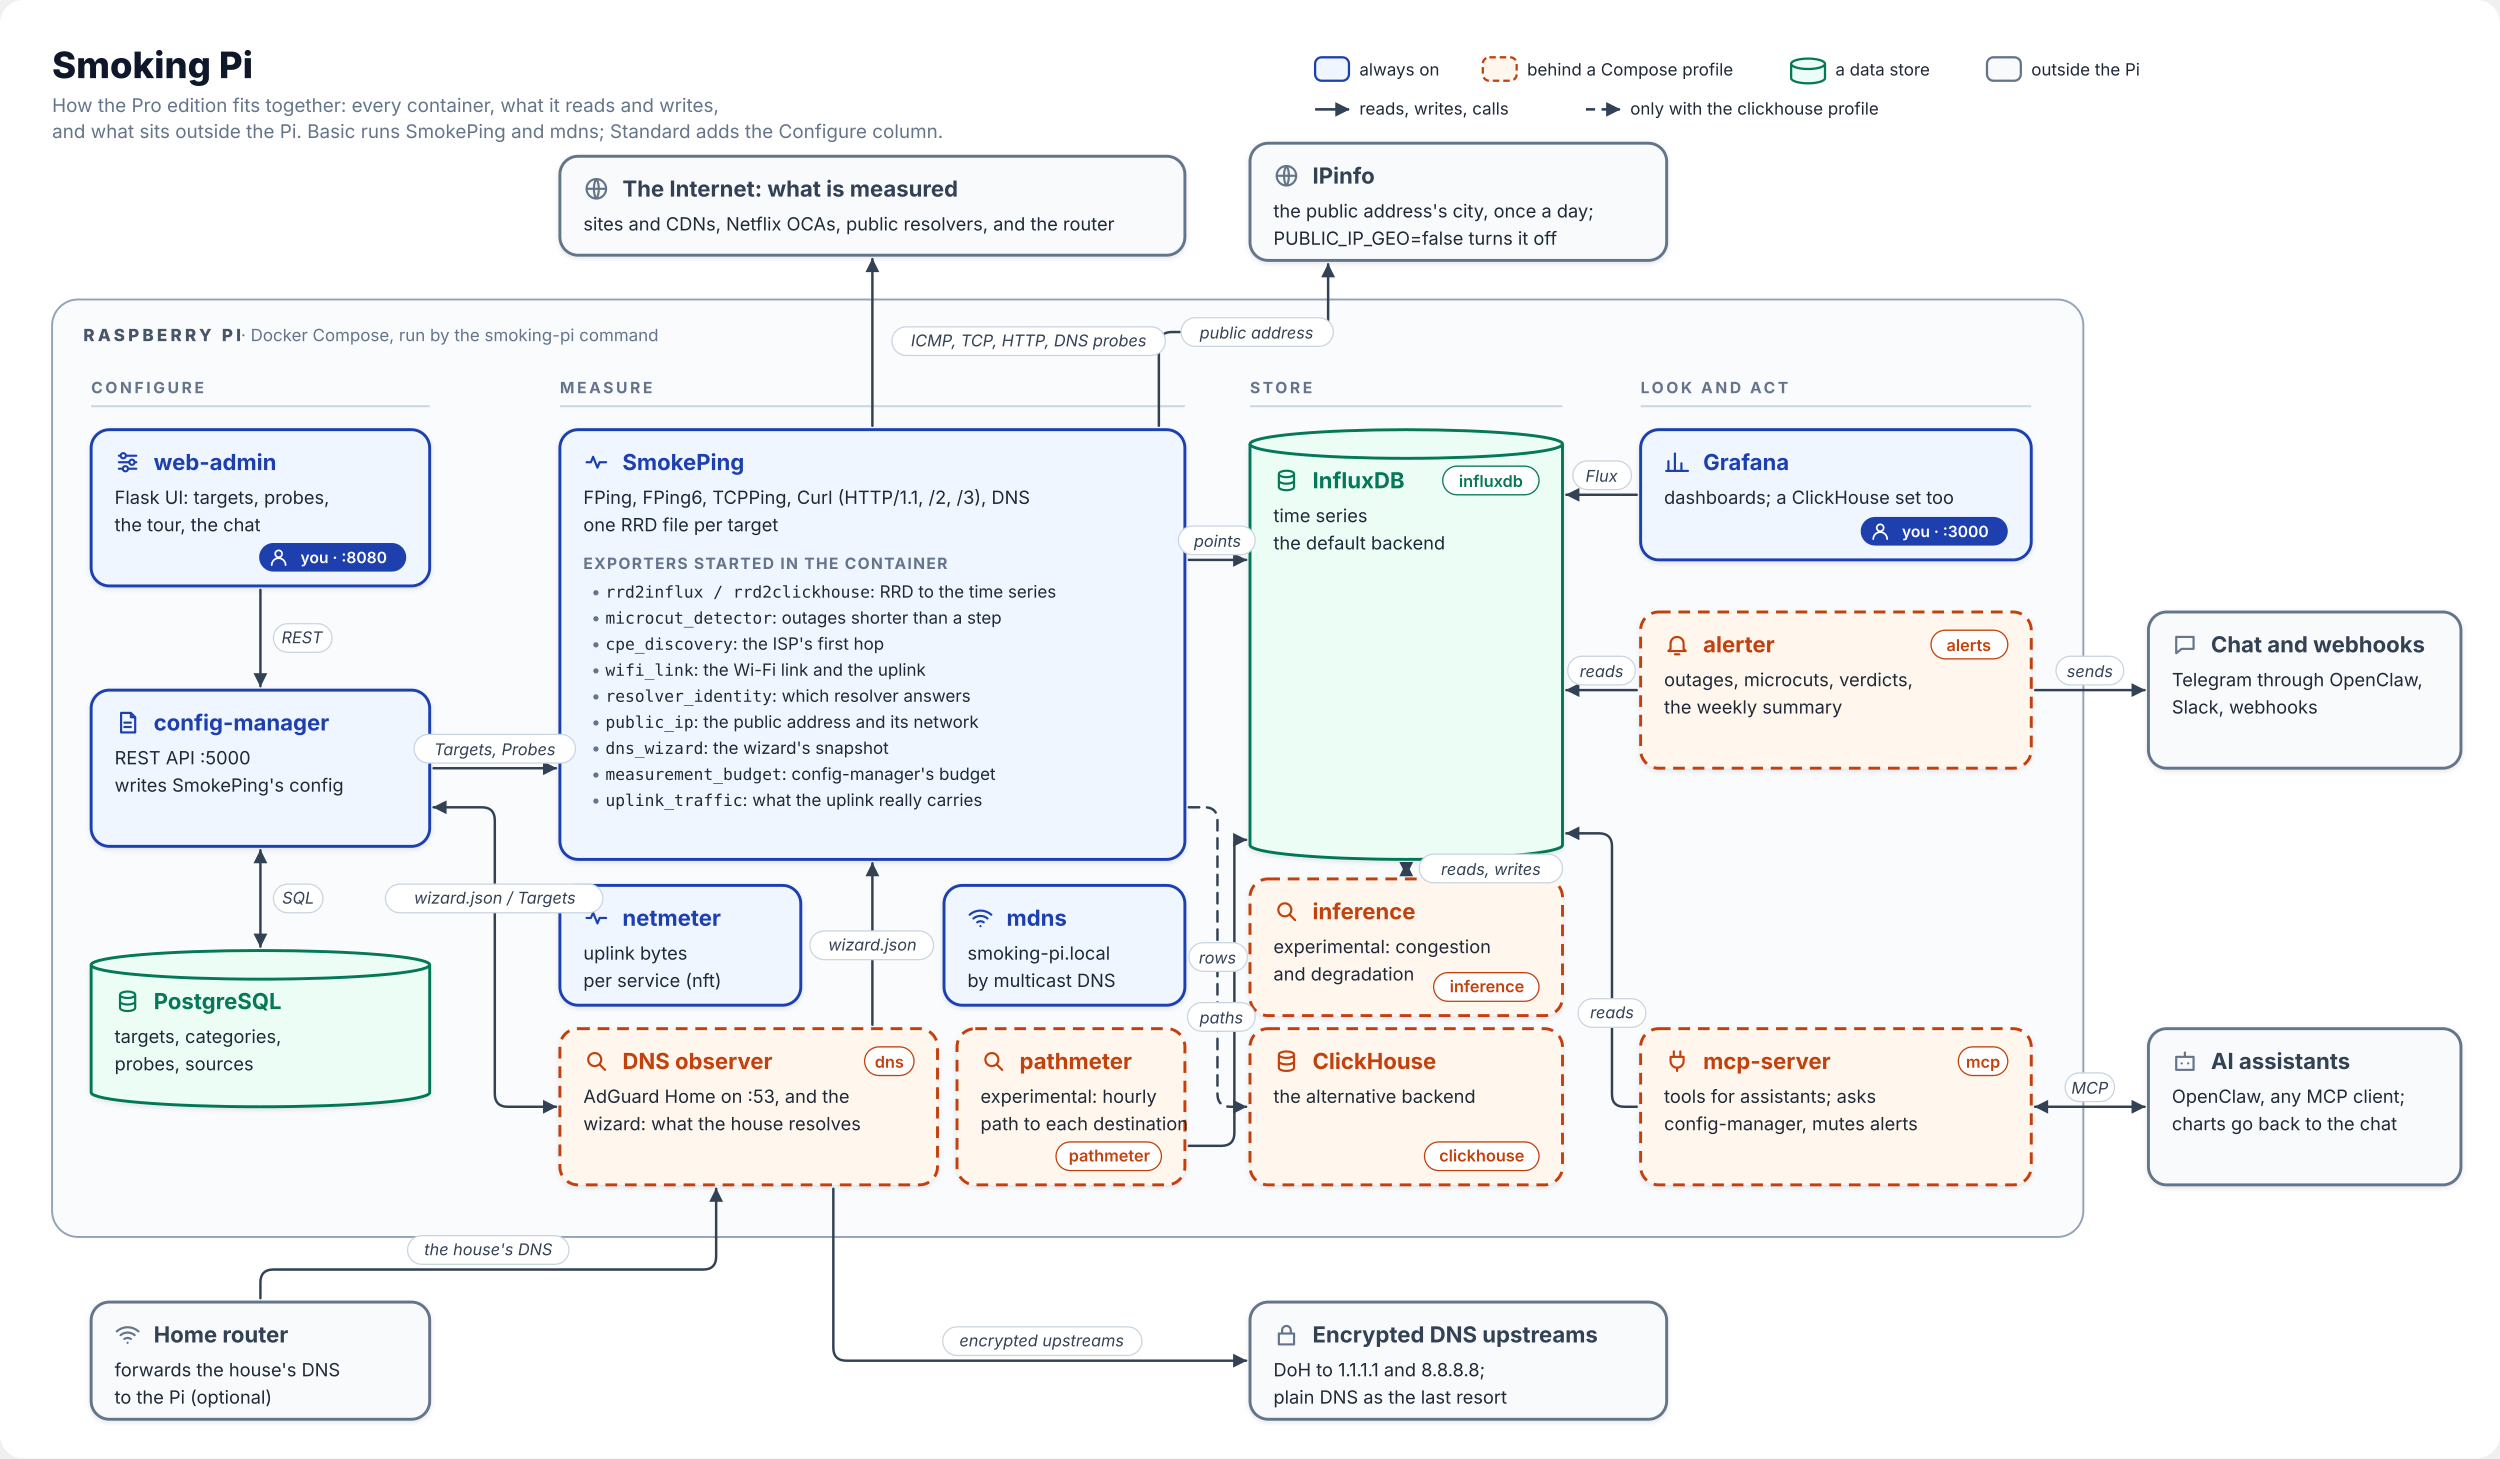
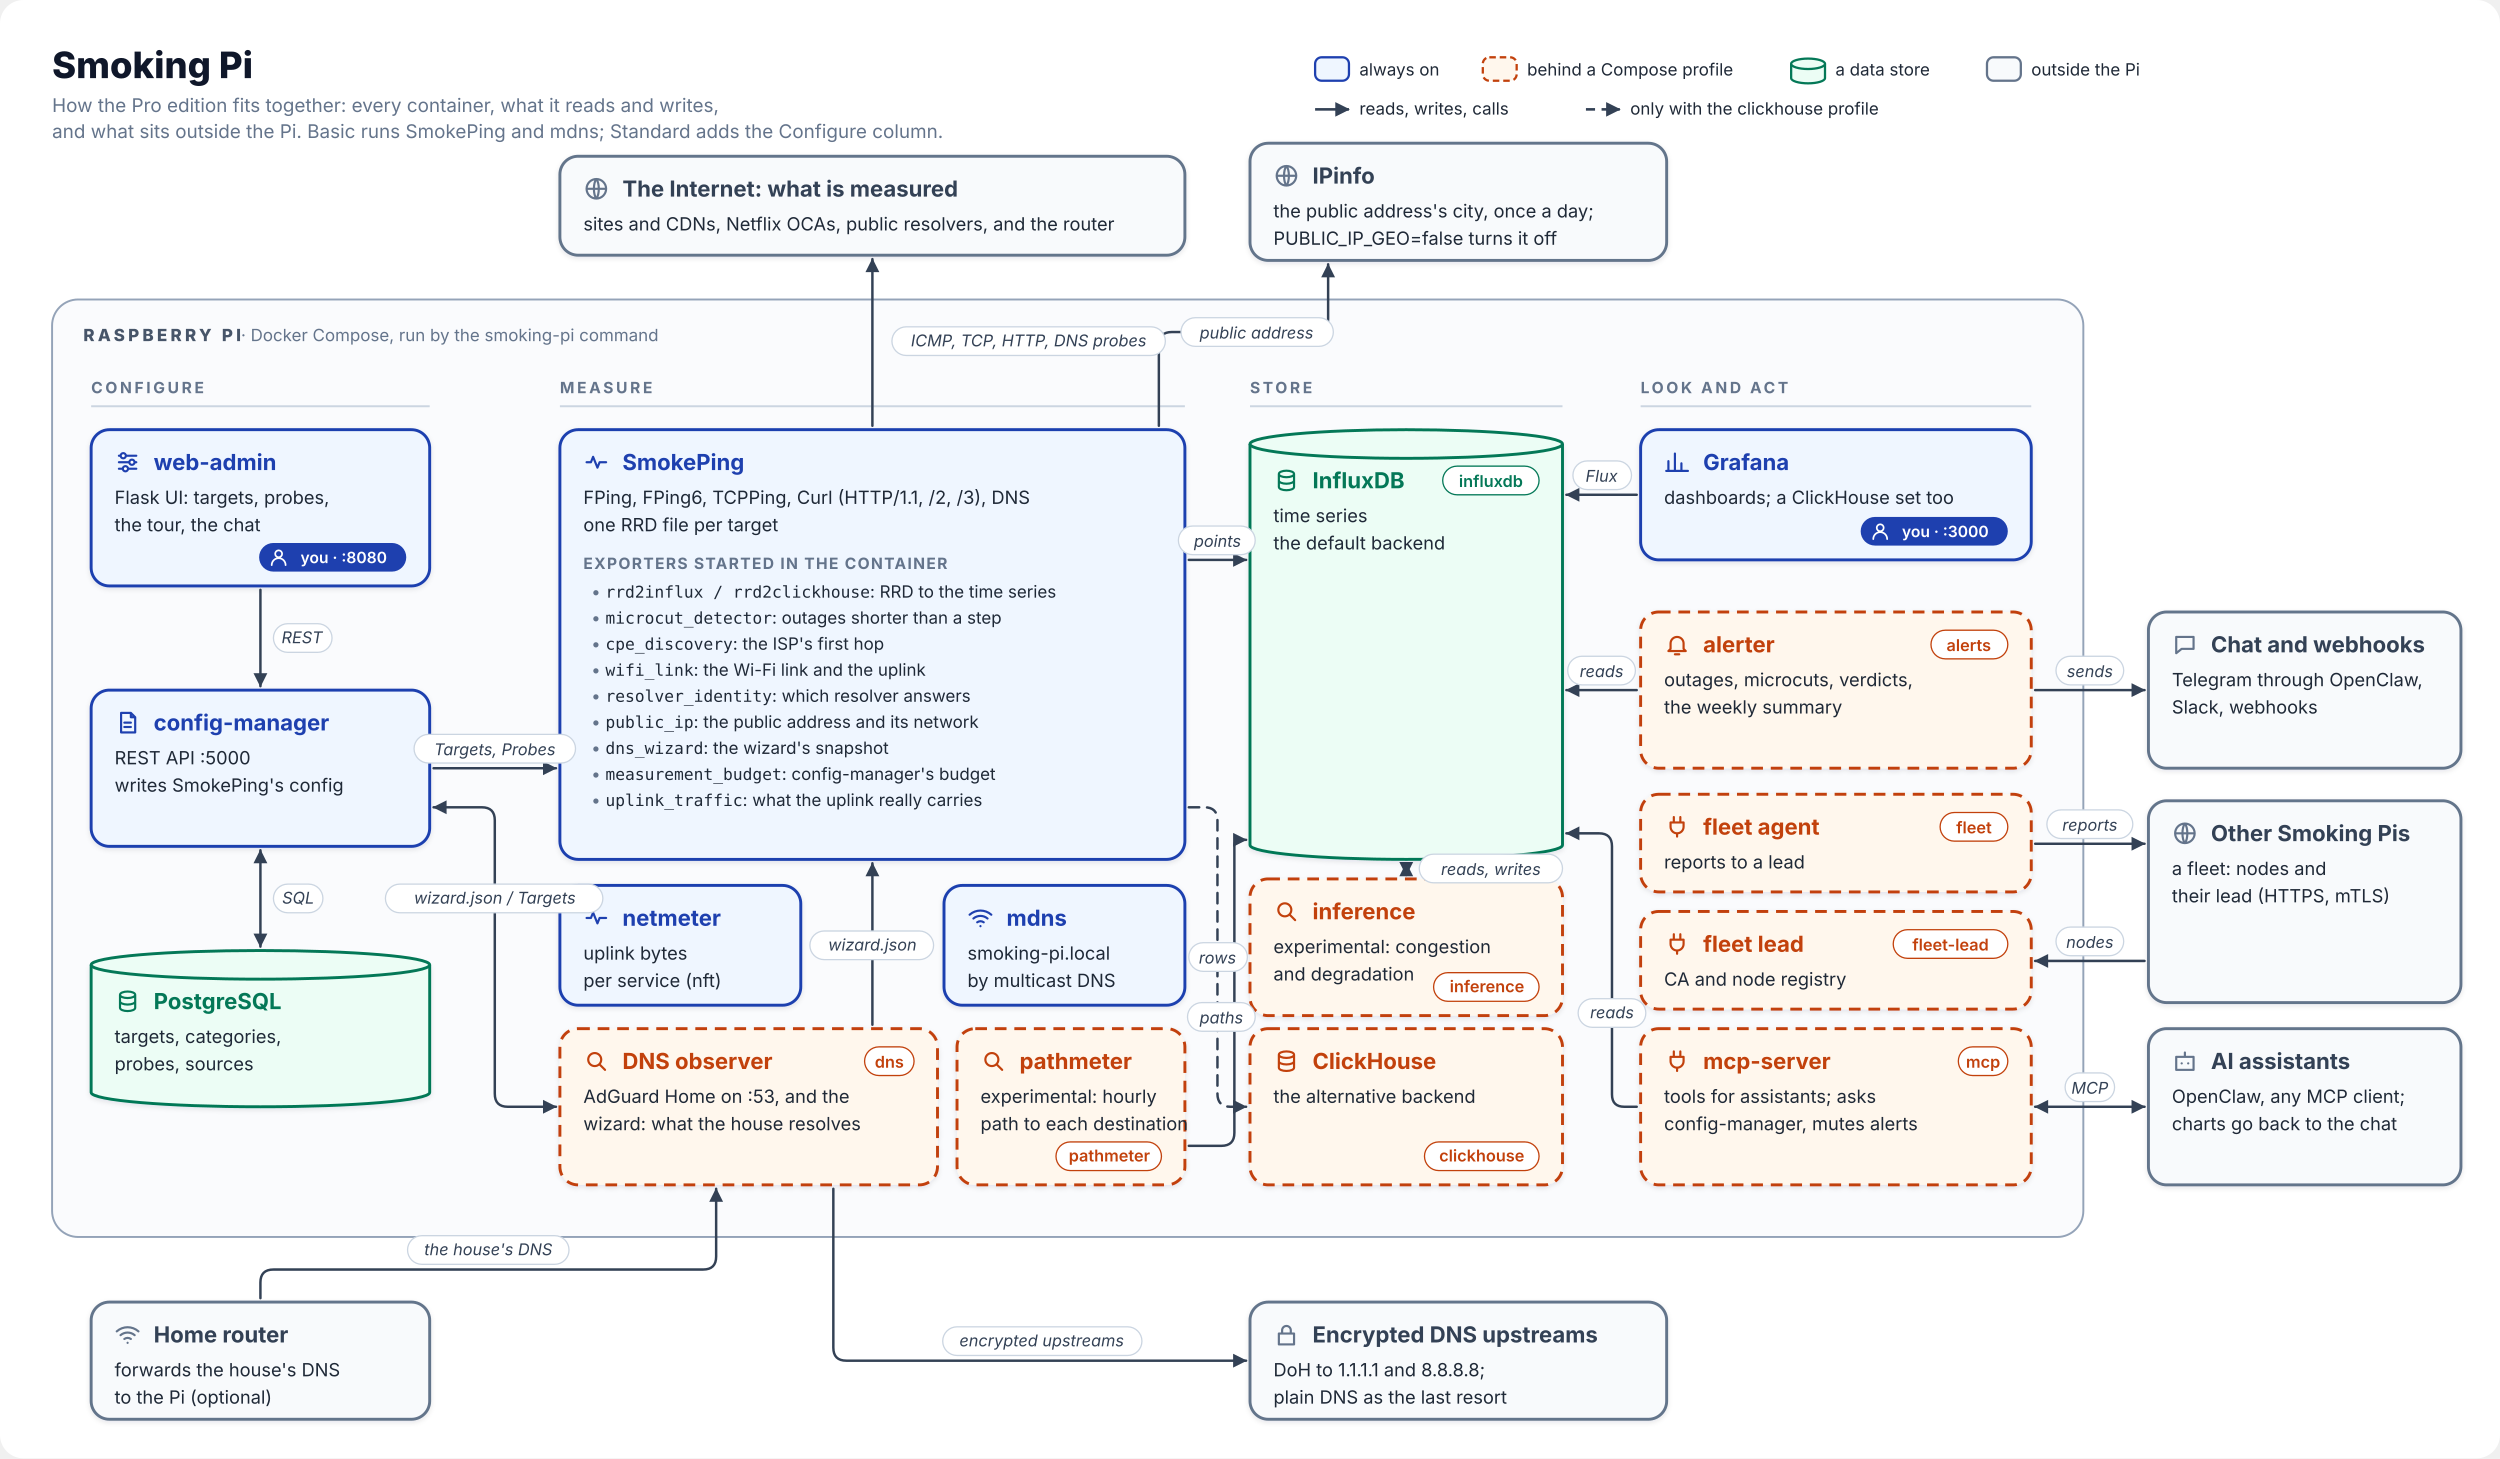
<svg xmlns="http://www.w3.org/2000/svg" viewBox="0 0 1920 1120" width="1920" height="1120" font-family="Inter, ui-sans-serif, system-ui, -apple-system, 'Segoe UI', Helvetica, Arial, sans-serif" role="img" aria-labelledby="t">
  <defs>
    <marker id="arrow" viewBox="0 0 10 10" refX="8.5" refY="5" markerWidth="7" markerHeight="7" orient="auto-start-reverse">
      <path d="M1,1 L9,5 L1,9 z" fill="#334155" />
    </marker>
    <filter id="shadow" x="-4%" y="-6%" width="108%" height="116%">
      <feDropShadow dx="0" dy="1.5" stdDeviation="2" flood-color="#0f172a" flood-opacity="0.10" />
    </filter>
  </defs>
  <rect width="1920" height="1120" rx="18" fill="#ffffff" />
  <text x="40" y="60" font-size="28" font-weight="800" fill="#0f172a">Smoking Pi</text>
  <text x="40" y="86" font-size="14.5" fill="#64748b">How the Pro edition fits together: every container, what it reads and writes,</text>
  <text x="40" y="106" font-size="14.5" fill="#64748b">and what sits outside the Pi. Basic runs SmokePing and mdns; Standard adds the Configure column.</text>
  <rect x="1010" y="44" width="26" height="18" rx="5" fill="#eff6ff" stroke="#1e40af" stroke-width="1.75" />
  <text x="1044" y="58" font-size="13" fill="#1f2937">always on</text>
  <rect x="1138.8" y="44" width="26" height="18" rx="5" fill="#fff7ed" stroke="#c2410c" stroke-width="1.75" stroke-dasharray="5 3" />
  <text x="1172.8" y="58" font-size="13" fill="#1f2937">behind a Compose profile</text>
  <path d="M1375.6,49 v11 a13,4 0 0 0 26,0 v-11" fill="#ecfdf5" stroke="#047857" stroke-width="1.75" />
  <ellipse cx="1388.6" cy="49" rx="13" ry="4" fill="#ecfdf5" stroke="#047857" stroke-width="1.75" />
  <text x="1409.6" y="58" font-size="13" fill="#1f2937">a data store</text>
  <rect x="1526.0" y="44" width="26" height="18" rx="5" fill="#f8fafc" stroke="#64748b" stroke-width="1.75" />
  <text x="1560.0" y="58" font-size="13" fill="#1f2937">outside the Pi</text>
  <path d="M1010,84 h26" fill="none" stroke="#334155" stroke-width="2" marker-end="url(#arrow)" />
  <text x="1044" y="88" font-size="13" fill="#1f2937">reads, writes, calls</text>
  <path d="M1218.0,84 h26" fill="none" stroke="#334155" stroke-width="2" stroke-dasharray="7 5" marker-end="url(#arrow)" />
  <text x="1252.0" y="88" font-size="13" fill="#1f2937">only with the clickhouse profile</text>
  <rect x="40" y="230" width="1560" height="720" rx="20" fill="#fafbfd" stroke="#94a3b8" stroke-width="1.5" />
  <text x="64" y="262" font-size="13" font-weight="800" letter-spacing="2.5" fill="#475569">RASPBERRY PI<tspan font-weight="400" letter-spacing="0" fill="#64748b">   ·   Docker Compose, run by the smoking-pi command</tspan>
  </text>
  <text x="70" y="302" font-size="12" font-weight="700" letter-spacing="2" fill="#64748b">CONFIGURE</text>
  <path d="M70,312 h260" stroke="#cbd5e1" stroke-width="1.5" />
  <text x="430" y="302" font-size="12" font-weight="700" letter-spacing="2" fill="#64748b">MEASURE</text>
  <path d="M430,312 h480" stroke="#cbd5e1" stroke-width="1.5" />
  <text x="960" y="302" font-size="12" font-weight="700" letter-spacing="2" fill="#64748b">STORE</text>
  <path d="M960,312 h240" stroke="#cbd5e1" stroke-width="1.5" />
  <text x="1260" y="302" font-size="12" font-weight="700" letter-spacing="2" fill="#64748b">LOOK AND ACT</text>
  <path d="M1260,312 h300" stroke="#cbd5e1" stroke-width="1.5" />
  <path d="M200,453 L200,527" fill="none" stroke="#334155" stroke-width="1.9" stroke-linecap="round" marker-end="url(#arrow)" />
  <path d="M200,653 L200,727" fill="none" stroke="#334155" stroke-width="1.9" stroke-linecap="round" marker-start="url(#arrow)" marker-end="url(#arrow)" />
  <path d="M333,590 L427,590" fill="none" stroke="#334155" stroke-width="1.9" stroke-linecap="round" marker-end="url(#arrow)" />
  <path d="M670,327 L670,199" fill="none" stroke="#334155" stroke-width="1.9" stroke-linecap="round" marker-end="url(#arrow)" />
  <path d="M890,327 L890.0,265.0 Q890,255 900.0,255.0 L1010.0,255.0 Q1020,255 1020.0,245.0 L1020,203" fill="none" stroke="#334155" stroke-width="1.9" stroke-linecap="round" marker-end="url(#arrow)" />
  <path d="M913,430 L957,430" fill="none" stroke="#334155" stroke-width="1.9" stroke-linecap="round" marker-end="url(#arrow)" />
  <path d="M913,620 L925.0,620.0 Q935,620 935.0,630.0 L935.0,840.0 Q935,850 945.0,850.0 L957,850" fill="none" stroke="#334155" stroke-width="1.9" stroke-linecap="round" stroke-dasharray="8 6" marker-end="url(#arrow)" />
  <path d="M1257,380 L1203,380" fill="none" stroke="#334155" stroke-width="1.9" stroke-linecap="round" marker-end="url(#arrow)" />
  <path d="M1257,530 L1203,530" fill="none" stroke="#334155" stroke-width="1.9" stroke-linecap="round" marker-end="url(#arrow)" />
  <path d="M1257,850 L1247.5,850.0 Q1238,850 1238.0,840.5 L1238.0,650.0 Q1238,640 1228.0,640.0 L1203,640" fill="none" stroke="#334155" stroke-width="1.9" stroke-linecap="round" marker-end="url(#arrow)" />
  <path d="M1080,672 L1080,663" fill="none" stroke="#334155" stroke-width="1.9" stroke-linecap="round" marker-start="url(#arrow)" marker-end="url(#arrow)" />
  <path d="M913,880 L938.0,880.0 Q948,880 948.0,870.0 L948.0,649.5 Q948,645 952.5,645.0 L957,645" fill="none" stroke="#334155" stroke-width="1.9" stroke-linecap="round" marker-end="url(#arrow)" />
  <path d="M1563,530 L1647,530" fill="none" stroke="#334155" stroke-width="1.9" stroke-linecap="round" marker-end="url(#arrow)" />
  <path d="M1647,850 L1563,850" fill="none" stroke="#334155" stroke-width="1.9" stroke-linecap="round" marker-start="url(#arrow)" marker-end="url(#arrow)" />
+   <path d="M1563,648 L1647,648" fill="none" stroke="#334155" stroke-width="1.9" stroke-linecap="round" marker-end="url(#arrow)" />
+   <path d="M1647,738 L1563,738" fill="none" stroke="#334155" stroke-width="1.9" stroke-linecap="round" marker-end="url(#arrow)" />
  <path d="M670,787 L670,663" fill="none" stroke="#334155" stroke-width="1.9" stroke-linecap="round" marker-end="url(#arrow)" />
  <path d="M427,850 L390.0,850.0 Q380,850 380.0,840.0 L380.0,630.0 Q380,620 370.0,620.0 L333,620" fill="none" stroke="#334155" stroke-width="1.9" stroke-linecap="round" marker-start="url(#arrow)" marker-end="url(#arrow)" />
  <path d="M200,997 L200.0,985.0 Q200,975 210.0,975.0 L540.0,975.0 Q550,975 550.0,965.0 L550,913" fill="none" stroke="#334155" stroke-width="1.9" stroke-linecap="round" marker-end="url(#arrow)" />
  <path d="M640,913 L640.0,1035.0 Q640,1045 650.0,1045.0 L957,1045" fill="none" stroke="#334155" stroke-width="1.9" stroke-linecap="round" marker-end="url(#arrow)" />
  <rect x="430" y="120" width="480" height="76" rx="14" fill="#f8fafc" stroke="#64748b" stroke-width="2.25" filter="url(#shadow)" />
  <g transform="translate(448,135) scale(0.833)" fill="none" stroke="#64748b" stroke-width="2" stroke-linecap="round" stroke-linejoin="round">
    <path d="M3 12a9 9 0 1 0 18 0 9 9 0 1 0-18 0M3 12h18M12 3c3 3.5 3 14.5 0 18M12 3c-3 3.5-3 14.5 0 18" />
  </g>
  <text x="478" y="151" font-size="17" font-weight="700" fill="#334155">The Internet: what is measured</text>
  <text x="448" y="177" font-size="14" fill="#1f2937">sites and CDNs, Netflix OCAs, public resolvers, and the router</text>
  <rect x="960" y="110" width="320" height="90" rx="14" fill="#f8fafc" stroke="#64748b" stroke-width="2.25" filter="url(#shadow)" />
  <g transform="translate(978,125) scale(0.833)" fill="none" stroke="#64748b" stroke-width="2" stroke-linecap="round" stroke-linejoin="round">
    <path d="M3 12a9 9 0 1 0 18 0 9 9 0 1 0-18 0M3 12h18M12 3c3 3.5 3 14.5 0 18M12 3c-3 3.5-3 14.5 0 18" />
  </g>
  <text x="1008" y="141" font-size="17" font-weight="700" fill="#334155">IPinfo</text>
  <text x="978" y="167" font-size="14" fill="#1f2937">the public address's city, once a day;</text>
  <text x="978" y="188" font-size="14" fill="#1f2937">PUBLIC_IP_GEO=false turns it off</text>
  <rect x="70" y="1000" width="260" height="90" rx="14" fill="#f8fafc" stroke="#64748b" stroke-width="2.25" filter="url(#shadow)" />
  <g transform="translate(88,1015) scale(0.833)" fill="none" stroke="#64748b" stroke-width="2" stroke-linecap="round" stroke-linejoin="round">
    <path d="M2 9a15 15 0 0 1 20 0M5.5 12.5a10 10 0 0 1 13 0M9 16a5 5 0 0 1 6 0M12 19.5v.1" />
  </g>
  <text x="118" y="1031" font-size="17" font-weight="700" fill="#334155">Home router</text>
  <text x="88" y="1057" font-size="14" fill="#1f2937">forwards the house's DNS</text>
  <text x="88" y="1078" font-size="14" fill="#1f2937">to the Pi (optional)</text>
  <rect x="960" y="1000" width="320" height="90" rx="14" fill="#f8fafc" stroke="#64748b" stroke-width="2.25" filter="url(#shadow)" />
  <g transform="translate(978,1015) scale(0.833)" fill="none" stroke="#64748b" stroke-width="2" stroke-linecap="round" stroke-linejoin="round">
    <path d="M5 11h14v10H5zM8 11V8a4 4 0 0 1 8 0v3" />
  </g>
  <text x="1008" y="1031" font-size="17" font-weight="700" fill="#334155">Encrypted DNS upstreams</text>
  <text x="978" y="1057" font-size="14" fill="#1f2937">DoH to 1.1.1.1 and 8.8.8.8;</text>
  <text x="978" y="1078" font-size="14" fill="#1f2937">plain DNS as the last resort</text>
  <rect x="1650" y="470" width="240" height="120" rx="14" fill="#f8fafc" stroke="#64748b" stroke-width="2.25" filter="url(#shadow)" />
  <g transform="translate(1668,485) scale(0.833)" fill="none" stroke="#64748b" stroke-width="2" stroke-linecap="round" stroke-linejoin="round">
    <path d="M4 5h16v11H9l-5 4z" />
  </g>
  <text x="1698" y="501" font-size="17" font-weight="700" fill="#334155">Chat and webhooks</text>
  <text x="1668" y="527" font-size="14" fill="#1f2937">Telegram through OpenClaw,</text>
  <text x="1668" y="548" font-size="14" fill="#1f2937">Slack, webhooks</text>
+   <rect x="1650" y="615" width="240" height="155" rx="14" fill="#f8fafc" stroke="#64748b" stroke-width="2.25" filter="url(#shadow)" />
+   <g transform="translate(1668,630) scale(0.833)" fill="none" stroke="#64748b" stroke-width="2" stroke-linecap="round" stroke-linejoin="round">
+     <path d="M3 12a9 9 0 1 0 18 0 9 9 0 1 0-18 0M3 12h18M12 3c3 3.5 3 14.5 0 18M12 3c-3 3.5-3 14.5 0 18" />
+   </g>
+   <text x="1698" y="646" font-size="17" font-weight="700" fill="#334155">Other Smoking Pis</text>
+   <text x="1668" y="672" font-size="14" fill="#1f2937">a fleet: nodes and</text>
+   <text x="1668" y="693" font-size="14" fill="#1f2937">their lead (HTTPS, mTLS)</text>
  <rect x="1650" y="790" width="240" height="120" rx="14" fill="#f8fafc" stroke="#64748b" stroke-width="2.25" filter="url(#shadow)" />
  <g transform="translate(1668,805) scale(0.833)" fill="none" stroke="#64748b" stroke-width="2" stroke-linecap="round" stroke-linejoin="round">
    <path d="M4 8h16v12H4zM12 4v4M9 14h.1M15 14h.1" />
  </g>
  <text x="1698" y="821" font-size="17" font-weight="700" fill="#334155">AI assistants</text>
  <text x="1668" y="847" font-size="14" fill="#1f2937">OpenClaw, any MCP client;</text>
  <text x="1668" y="868" font-size="14" fill="#1f2937">charts go back to the chat</text>
  <rect x="70" y="330" width="260" height="120" rx="14" fill="#eff6ff" stroke="#1e40af" stroke-width="2.25" filter="url(#shadow)" />
  <g transform="translate(88,345) scale(0.833)" fill="none" stroke="#1e40af" stroke-width="2" stroke-linecap="round" stroke-linejoin="round">
    <path d="M4 6h16M4 12h16M4 18h16" />
    <circle cx="8" cy="6" r="2.4" fill="#ffffff" />
    <circle cx="16" cy="12" r="2.4" fill="#ffffff" />
    <circle cx="10" cy="18" r="2.4" fill="#ffffff" />
  </g>
  <text x="118" y="361" font-size="17" font-weight="700" fill="#1e40af">web-admin</text>
  <rect x="199" y="417" width="113" height="22" rx="11" fill="#1e40af" />
  <g transform="translate(206,420) scale(0.667)" fill="none" stroke="#ffffff" stroke-width="2" stroke-linecap="round" stroke-linejoin="round">
    <path d="M8 8a4 4 0 1 0 8 0 4 4 0 1 0-8 0M4 21a8 8 0 0 1 16 0" />
  </g>
  <text x="264" y="432.5" text-anchor="middle" font-size="12" font-weight="600" fill="#ffffff">you · :8080</text>
  <text x="88" y="387" font-size="14" fill="#1f2937">Flask UI: targets, probes,</text>
  <text x="88" y="408" font-size="14" fill="#1f2937">the tour, the chat</text>
  <rect x="70" y="530" width="260" height="120" rx="14" fill="#eff6ff" stroke="#1e40af" stroke-width="2.25" filter="url(#shadow)" />
  <g transform="translate(88,545) scale(0.833)" fill="none" stroke="#1e40af" stroke-width="2" stroke-linecap="round" stroke-linejoin="round">
    <path d="M6 3h9l4 4v14H6zM15 3v4h4M9 12h6M9 16h6" />
  </g>
  <text x="118" y="561" font-size="17" font-weight="700" fill="#1e40af">config-manager</text>
  <text x="88" y="587" font-size="14" fill="#1f2937">REST API :5000</text>
  <text x="88" y="608" font-size="14" fill="#1f2937">writes SmokePing's config</text>
  <path d="M70,741 v98 a130.0,11 0 0 0 260,0 v-98" fill="#ecfdf5" stroke="#047857" stroke-width="2.25" filter="url(#shadow)" />
  <ellipse cx="200.0" cy="741" rx="130.0" ry="11" fill="#ecfdf5" stroke="#047857" stroke-width="2.25" />
  <g transform="translate(88,759) scale(0.833)" fill="none" stroke="#047857" stroke-width="2" stroke-linecap="round" stroke-linejoin="round">
    <path d="M5 6c0-1.7 3.1-3 7-3s7 1.3 7 3-3.1 3-7 3-7-1.3-7-3zM5 6v12c0 1.7 3.1 3 7 3s7-1.3 7-3V6M5 12c0 1.7 3.1 3 7 3s7-1.3 7-3" />
  </g>
  <text x="118" y="775" font-size="17" font-weight="700" fill="#047857">PostgreSQL</text>
  <text x="88" y="801" font-size="14" fill="#1f2937">targets, categories,</text>
  <text x="88" y="822" font-size="14" fill="#1f2937">probes, sources</text>
  <rect x="430" y="330" width="480" height="330" rx="14" fill="#eff6ff" stroke="#1e40af" stroke-width="2.25" filter="url(#shadow)" />
  <g transform="translate(448,345) scale(0.833)" fill="none" stroke="#1e40af" stroke-width="2" stroke-linecap="round" stroke-linejoin="round">
    <path d="M3 12h4l2-5 4 10 2-5h6" />
  </g>
  <text x="478" y="361" font-size="17" font-weight="700" fill="#1e40af">SmokePing</text>
  <text x="448" y="387" font-size="14" fill="#1f2937">FPing, FPing6, TCPPing, Curl (HTTP/1.1, /2, /3), DNS</text>
  <text x="448" y="408" font-size="14" fill="#1f2937">one RRD file per target</text>
  <text x="448" y="437" font-size="12" font-weight="700" letter-spacing="1" fill="#64748b">EXPORTERS STARTED IN THE CONTAINER</text>
  <text x="454" y="459" font-size="13" fill="#1f2937">
    <tspan fill="#64748b">•</tspan>
    <tspan font-family="ui-monospace, 'SF Mono', Menlo, Consolas, monospace" font-size="12.5">rrd2influx / rrd2clickhouse</tspan>: RRD to the time series</text>
  <text x="454" y="479" font-size="13" fill="#1f2937">
    <tspan fill="#64748b">•</tspan>
    <tspan font-family="ui-monospace, 'SF Mono', Menlo, Consolas, monospace" font-size="12.5">microcut_detector</tspan>: outages shorter than a step</text>
  <text x="454" y="499" font-size="13" fill="#1f2937">
    <tspan fill="#64748b">•</tspan>
    <tspan font-family="ui-monospace, 'SF Mono', Menlo, Consolas, monospace" font-size="12.5">cpe_discovery</tspan>: the ISP's first hop</text>
  <text x="454" y="519" font-size="13" fill="#1f2937">
    <tspan fill="#64748b">•</tspan>
    <tspan font-family="ui-monospace, 'SF Mono', Menlo, Consolas, monospace" font-size="12.5">wifi_link</tspan>: the Wi-Fi link and the uplink</text>
  <text x="454" y="539" font-size="13" fill="#1f2937">
    <tspan fill="#64748b">•</tspan>
    <tspan font-family="ui-monospace, 'SF Mono', Menlo, Consolas, monospace" font-size="12.5">resolver_identity</tspan>: which resolver answers</text>
  <text x="454" y="559" font-size="13" fill="#1f2937">
    <tspan fill="#64748b">•</tspan>
    <tspan font-family="ui-monospace, 'SF Mono', Menlo, Consolas, monospace" font-size="12.5">public_ip</tspan>: the public address and its network</text>
  <text x="454" y="579" font-size="13" fill="#1f2937">
    <tspan fill="#64748b">•</tspan>
    <tspan font-family="ui-monospace, 'SF Mono', Menlo, Consolas, monospace" font-size="12.5">dns_wizard</tspan>: the wizard's snapshot</text>
  <text x="454" y="599" font-size="13" fill="#1f2937">
    <tspan fill="#64748b">•</tspan>
    <tspan font-family="ui-monospace, 'SF Mono', Menlo, Consolas, monospace" font-size="12.5">measurement_budget</tspan>: config-manager's budget</text>
  <text x="454" y="619" font-size="13" fill="#1f2937">
    <tspan fill="#64748b">•</tspan>
    <tspan font-family="ui-monospace, 'SF Mono', Menlo, Consolas, monospace" font-size="12.5">uplink_traffic</tspan>: what the uplink really carries</text>
  <rect x="725" y="680" width="185" height="92" rx="14" fill="#eff6ff" stroke="#1e40af" stroke-width="2.25" filter="url(#shadow)" />
  <g transform="translate(743,695) scale(0.833)" fill="none" stroke="#1e40af" stroke-width="2" stroke-linecap="round" stroke-linejoin="round">
    <path d="M2 9a15 15 0 0 1 20 0M5.5 12.5a10 10 0 0 1 13 0M9 16a5 5 0 0 1 6 0M12 19.5v.1" />
  </g>
  <text x="773" y="711" font-size="17" font-weight="700" fill="#1e40af">mdns</text>
  <text x="743" y="737" font-size="14" fill="#1f2937">smoking-pi.local</text>
  <text x="743" y="758" font-size="14" fill="#1f2937">by multicast DNS</text>
  <rect x="430" y="680" width="185" height="92" rx="14" fill="#eff6ff" stroke="#1e40af" stroke-width="2.25" filter="url(#shadow)" />
  <g transform="translate(448,695) scale(0.833)" fill="none" stroke="#1e40af" stroke-width="2" stroke-linecap="round" stroke-linejoin="round">
    <path d="M3 12h4l2-5 4 10 2-5h6" />
  </g>
  <text x="478" y="711" font-size="17" font-weight="700" fill="#1e40af">netmeter</text>
  <text x="448" y="737" font-size="14" fill="#1f2937">uplink bytes</text>
  <text x="448" y="758" font-size="14" fill="#1f2937">per service (nft)</text>
  <rect x="430" y="790" width="290" height="120" rx="14" fill="#fff7ed" stroke="#c2410c" stroke-width="2.25" stroke-dasharray="9 6" filter="url(#shadow)" />
  <g transform="translate(448,805) scale(0.833)" fill="none" stroke="#c2410c" stroke-width="2" stroke-linecap="round" stroke-linejoin="round">
    <path d="M15 15l5 5M4.5 10.5a6 6 0 1 0 12 0 6 6 0 1 0-12 0" />
  </g>
  <text x="478" y="821" font-size="17" font-weight="700" fill="#c2410c">DNS observer</text>
  <rect x="664" y="804" width="38" height="22" rx="11" fill="#ffffff" stroke="#c2410c" stroke-width="1" />
  <text x="683" y="820" text-anchor="middle" font-size="12.5" font-weight="600" fill="#c2410c">dns</text>
  <text x="448" y="847" font-size="14" fill="#1f2937">AdGuard Home on :53, and the</text>
  <text x="448" y="868" font-size="14" fill="#1f2937">wizard: what the house resolves</text>
  <rect x="735" y="790" width="175" height="120" rx="14" fill="#fff7ed" stroke="#c2410c" stroke-width="2.25" stroke-dasharray="9 6" filter="url(#shadow)" />
  <g transform="translate(753,805) scale(0.833)" fill="none" stroke="#c2410c" stroke-width="2" stroke-linecap="round" stroke-linejoin="round">
    <path d="M15 15l5 5M4.5 10.5a6 6 0 1 0 12 0 6 6 0 1 0-12 0" />
  </g>
  <text x="783" y="821" font-size="17" font-weight="700" fill="#c2410c">pathmeter</text>
  <rect x="811" y="877" width="81" height="22" rx="11" fill="#ffffff" stroke="#c2410c" stroke-width="1" />
  <text x="852" y="892" text-anchor="middle" font-size="12.5" font-weight="600" fill="#c2410c">pathmeter</text>
  <text x="753" y="847" font-size="14" fill="#1f2937">experimental: hourly</text>
  <text x="753" y="868" font-size="14" fill="#1f2937">path to each destination</text>
  <path d="M960,341 v308 a120.0,11 0 0 0 240,0 v-308" fill="#ecfdf5" stroke="#047857" stroke-width="2.25" filter="url(#shadow)" />
  <ellipse cx="1080.0" cy="341" rx="120.0" ry="11" fill="#ecfdf5" stroke="#047857" stroke-width="2.25" />
  <g transform="translate(978,359) scale(0.833)" fill="none" stroke="#047857" stroke-width="2" stroke-linecap="round" stroke-linejoin="round">
    <path d="M5 6c0-1.7 3.1-3 7-3s7 1.3 7 3-3.1 3-7 3-7-1.3-7-3zM5 6v12c0 1.7 3.1 3 7 3s7-1.3 7-3V6M5 12c0 1.7 3.1 3 7 3s7-1.3 7-3" />
  </g>
  <text x="1008" y="375" font-size="17" font-weight="700" fill="#047857">InfluxDB</text>
  <rect x="1108" y="358" width="74" height="22" rx="11" fill="#ffffff" stroke="#047857" stroke-width="1" />
  <text x="1145" y="374" text-anchor="middle" font-size="12.5" font-weight="600" fill="#047857">influxdb</text>
  <text x="978" y="401" font-size="14" fill="#1f2937">time series</text>
  <text x="978" y="422" font-size="14" fill="#1f2937">the default backend</text>
  <rect x="960" y="675" width="240" height="105" rx="14" fill="#fff7ed" stroke="#c2410c" stroke-width="2.25" stroke-dasharray="9 6" filter="url(#shadow)" />
  <g transform="translate(978,690) scale(0.833)" fill="none" stroke="#c2410c" stroke-width="2" stroke-linecap="round" stroke-linejoin="round">
    <path d="M15 15l5 5M4.5 10.5a6 6 0 1 0 12 0 6 6 0 1 0-12 0" />
  </g>
  <text x="1008" y="706" font-size="17" font-weight="700" fill="#c2410c">inference</text>
  <rect x="1101" y="747" width="81" height="22" rx="11" fill="#ffffff" stroke="#c2410c" stroke-width="1" />
  <text x="1142" y="762" text-anchor="middle" font-size="12.5" font-weight="600" fill="#c2410c">inference</text>
  <text x="978" y="732" font-size="14" fill="#1f2937">experimental: congestion</text>
  <text x="978" y="753" font-size="14" fill="#1f2937">and degradation</text>
  <rect x="960" y="790" width="240" height="120" rx="14" fill="#fff7ed" stroke="#c2410c" stroke-width="2.25" stroke-dasharray="9 6" filter="url(#shadow)" />
  <g transform="translate(978,805) scale(0.833)" fill="none" stroke="#c2410c" stroke-width="2" stroke-linecap="round" stroke-linejoin="round">
    <path d="M5 6c0-1.7 3.1-3 7-3s7 1.3 7 3-3.1 3-7 3-7-1.3-7-3zM5 6v12c0 1.7 3.1 3 7 3s7-1.3 7-3V6M5 12c0 1.7 3.1 3 7 3s7-1.3 7-3" />
  </g>
  <text x="1008" y="821" font-size="17" font-weight="700" fill="#c2410c">ClickHouse</text>
  <rect x="1094" y="877" width="88" height="22" rx="11" fill="#ffffff" stroke="#c2410c" stroke-width="1" />
  <text x="1138" y="892" text-anchor="middle" font-size="12.5" font-weight="600" fill="#c2410c">clickhouse</text>
  <text x="978" y="847" font-size="14" fill="#1f2937">the alternative backend</text>
  <rect x="1260" y="330" width="300" height="100" rx="14" fill="#eff6ff" stroke="#1e40af" stroke-width="2.25" filter="url(#shadow)" />
  <g transform="translate(1278,345) scale(0.833)" fill="none" stroke="#1e40af" stroke-width="2" stroke-linecap="round" stroke-linejoin="round">
    <path d="M4 20v-9M10 20V4M16 20v-7M2 20h20" />
  </g>
  <text x="1308" y="361" font-size="17" font-weight="700" fill="#1e40af">Grafana</text>
  <rect x="1429" y="397" width="113" height="22" rx="11" fill="#1e40af" />
  <g transform="translate(1436,400) scale(0.667)" fill="none" stroke="#ffffff" stroke-width="2" stroke-linecap="round" stroke-linejoin="round">
    <path d="M8 8a4 4 0 1 0 8 0 4 4 0 1 0-8 0M4 21a8 8 0 0 1 16 0" />
  </g>
  <text x="1494" y="412.5" text-anchor="middle" font-size="12" font-weight="600" fill="#ffffff">you · :3000</text>
  <text x="1278" y="387" font-size="14" fill="#1f2937">dashboards; a ClickHouse set too</text>
  <rect x="1260" y="470" width="300" height="120" rx="14" fill="#fff7ed" stroke="#c2410c" stroke-width="2.25" stroke-dasharray="9 6" filter="url(#shadow)" />
  <g transform="translate(1278,485) scale(0.833)" fill="none" stroke="#c2410c" stroke-width="2" stroke-linecap="round" stroke-linejoin="round">
    <path d="M6 16v-5a6 6 0 0 1 12 0v5l2 2H4zM10 21h4" />
  </g>
  <text x="1308" y="501" font-size="17" font-weight="700" fill="#c2410c">alerter</text>
  <rect x="1483" y="484" width="59" height="22" rx="11" fill="#ffffff" stroke="#c2410c" stroke-width="1" />
  <text x="1512" y="500" text-anchor="middle" font-size="12.5" font-weight="600" fill="#c2410c">alerts</text>
  <text x="1278" y="527" font-size="14" fill="#1f2937">outages, microcuts, verdicts,</text>
  <text x="1278" y="548" font-size="14" fill="#1f2937">the weekly summary</text>
+   <rect x="1260" y="610" width="300" height="75" rx="14" fill="#fff7ed" stroke="#c2410c" stroke-width="2.25" stroke-dasharray="9 6" filter="url(#shadow)" />
+   <g transform="translate(1278,625) scale(0.833)" fill="none" stroke="#c2410c" stroke-width="2" stroke-linecap="round" stroke-linejoin="round">
+     <path d="M9 3v5M15 3v5M6 8h12v4a6 6 0 0 1-12 0zM12 18v3" />
+   </g>
+   <text x="1308" y="641" font-size="17" font-weight="700" fill="#c2410c">fleet agent</text>
+   <rect x="1490" y="624" width="52" height="22" rx="11" fill="#ffffff" stroke="#c2410c" stroke-width="1" />
+   <text x="1516" y="640" text-anchor="middle" font-size="12.5" font-weight="600" fill="#c2410c">fleet</text>
+   <text x="1278" y="667" font-size="14" fill="#1f2937">reports to a lead</text>
+   <rect x="1260" y="700" width="300" height="75" rx="14" fill="#fff7ed" stroke="#c2410c" stroke-width="2.25" stroke-dasharray="9 6" filter="url(#shadow)" />
+   <g transform="translate(1278,715) scale(0.833)" fill="none" stroke="#c2410c" stroke-width="2" stroke-linecap="round" stroke-linejoin="round">
+     <path d="M9 3v5M15 3v5M6 8h12v4a6 6 0 0 1-12 0zM12 18v3" />
+   </g>
+   <text x="1308" y="731" font-size="17" font-weight="700" fill="#c2410c">fleet lead</text>
+   <rect x="1454" y="714" width="88" height="22" rx="11" fill="#ffffff" stroke="#c2410c" stroke-width="1" />
+   <text x="1498" y="730" text-anchor="middle" font-size="12.5" font-weight="600" fill="#c2410c">fleet-lead</text>
+   <text x="1278" y="757" font-size="14" fill="#1f2937">CA and node registry</text>
  <rect x="1260" y="790" width="300" height="120" rx="14" fill="#fff7ed" stroke="#c2410c" stroke-width="2.25" stroke-dasharray="9 6" filter="url(#shadow)" />
  <g transform="translate(1278,805) scale(0.833)" fill="none" stroke="#c2410c" stroke-width="2" stroke-linecap="round" stroke-linejoin="round">
    <path d="M9 3v5M15 3v5M6 8h12v4a6 6 0 0 1-12 0zM12 18v3" />
  </g>
  <text x="1308" y="821" font-size="17" font-weight="700" fill="#c2410c">mcp-server</text>
  <rect x="1504" y="804" width="38" height="22" rx="11" fill="#ffffff" stroke="#c2410c" stroke-width="1" />
  <text x="1523" y="820" text-anchor="middle" font-size="12.5" font-weight="600" fill="#c2410c">mcp</text>
  <text x="1278" y="847" font-size="14" fill="#1f2937">tools for assistants; asks</text>
  <text x="1278" y="868" font-size="14" fill="#1f2937">config-manager, mutes alerts</text>
  <rect x="210" y="479" width="45" height="22" rx="11" fill="#ffffff" stroke="#cbd5e1" stroke-width="1" />
  <text x="232" y="494" text-anchor="middle" font-size="12.5" font-weight="normal" font-style="italic" fill="#334155">REST</text>
  <rect x="210" y="679" width="38" height="22" rx="11" fill="#ffffff" stroke="#cbd5e1" stroke-width="1" />
  <text x="229" y="694" text-anchor="middle" font-size="12.5" font-weight="normal" font-style="italic" fill="#334155">SQL</text>
  <rect x="318" y="564" width="124" height="22" rx="11" fill="#ffffff" stroke="#cbd5e1" stroke-width="1" />
  <text x="380" y="580" text-anchor="middle" font-size="12.5" font-weight="normal" font-style="italic" fill="#334155">Targets, Probes</text>
  <rect x="685" y="251" width="210" height="22" rx="11" fill="#ffffff" stroke="#cbd5e1" stroke-width="1" />
  <text x="790" y="266" text-anchor="middle" font-size="12.5" font-weight="normal" font-style="italic" fill="#334155">ICMP, TCP, HTTP, DNS probes</text>
  <rect x="907" y="244" width="117" height="22" rx="11" fill="#ffffff" stroke="#cbd5e1" stroke-width="1" />
  <text x="965" y="260" text-anchor="middle" font-size="12.5" font-weight="normal" font-style="italic" fill="#334155">public address</text>
  <rect x="905" y="404" width="59" height="22" rx="11" fill="#ffffff" stroke="#cbd5e1" stroke-width="1" />
  <text x="935" y="420" text-anchor="middle" font-size="12.5" font-weight="normal" font-style="italic" fill="#334155">points</text>
  <rect x="913" y="724" width="45" height="22" rx="11" fill="#ffffff" stroke="#cbd5e1" stroke-width="1" />
  <text x="935" y="740" text-anchor="middle" font-size="12.5" font-weight="normal" font-style="italic" fill="#334155">rows</text>
  <rect x="1208" y="354" width="45" height="22" rx="11" fill="#ffffff" stroke="#cbd5e1" stroke-width="1" />
  <text x="1230" y="370" text-anchor="middle" font-size="12.5" font-weight="normal" font-style="italic" fill="#334155">Flux</text>
  <rect x="1204" y="504" width="52" height="22" rx="11" fill="#ffffff" stroke="#cbd5e1" stroke-width="1" />
  <text x="1230" y="520" text-anchor="middle" font-size="12.5" font-weight="normal" font-style="italic" fill="#334155">reads</text>
  <rect x="1212" y="767" width="52" height="22" rx="11" fill="#ffffff" stroke="#cbd5e1" stroke-width="1" />
  <text x="1238" y="782" text-anchor="middle" font-size="12.5" font-weight="normal" font-style="italic" fill="#334155">reads</text>
  <rect x="1090" y="656" width="110" height="22" rx="11" fill="#ffffff" stroke="#cbd5e1" stroke-width="1" />
  <text x="1145" y="672" text-anchor="middle" font-size="12.5" font-weight="normal" font-style="italic" fill="#334155">reads, writes</text>
  <rect x="912" y="770" width="52" height="22" rx="11" fill="#ffffff" stroke="#cbd5e1" stroke-width="1" />
  <text x="938" y="786" text-anchor="middle" font-size="12.5" font-weight="normal" font-style="italic" fill="#334155">paths</text>
  <rect x="1579" y="504" width="52" height="22" rx="11" fill="#ffffff" stroke="#cbd5e1" stroke-width="1" />
  <text x="1605" y="520" text-anchor="middle" font-size="12.5" font-weight="normal" font-style="italic" fill="#334155">sends</text>
  <rect x="1586" y="824" width="38" height="22" rx="11" fill="#ffffff" stroke="#cbd5e1" stroke-width="1" />
  <text x="1605" y="840" text-anchor="middle" font-size="12.5" font-weight="normal" font-style="italic" fill="#334155">MCP</text>
+   <rect x="1572" y="622" width="66" height="22" rx="11" fill="#ffffff" stroke="#cbd5e1" stroke-width="1" />
+   <text x="1605" y="638" text-anchor="middle" font-size="12.5" font-weight="normal" font-style="italic" fill="#334155">reports</text>
+   <rect x="1579" y="712" width="52" height="22" rx="11" fill="#ffffff" stroke="#cbd5e1" stroke-width="1" />
+   <text x="1605" y="728" text-anchor="middle" font-size="12.5" font-weight="normal" font-style="italic" fill="#334155">nodes</text>
  <rect x="622" y="715" width="95" height="22" rx="11" fill="#ffffff" stroke="#cbd5e1" stroke-width="1" />
  <text x="670" y="730" text-anchor="middle" font-size="12.5" font-weight="normal" font-style="italic" fill="#334155">wizard.json</text>
  <rect x="296" y="679" width="167" height="22" rx="11" fill="#ffffff" stroke="#cbd5e1" stroke-width="1" />
  <text x="380" y="694" text-anchor="middle" font-size="12.5" font-weight="normal" font-style="italic" fill="#334155">wizard.json / Targets</text>
  <rect x="313" y="949" width="124" height="22" rx="11" fill="#ffffff" stroke="#cbd5e1" stroke-width="1" />
  <text x="375" y="964" text-anchor="middle" font-size="12.5" font-weight="normal" font-style="italic" fill="#334155">the house's DNS</text>
  <rect x="724" y="1019" width="153" height="22" rx="11" fill="#ffffff" stroke="#cbd5e1" stroke-width="1" />
  <text x="800" y="1034" text-anchor="middle" font-size="12.5" font-weight="normal" font-style="italic" fill="#334155">encrypted upstreams</text>
</svg>
